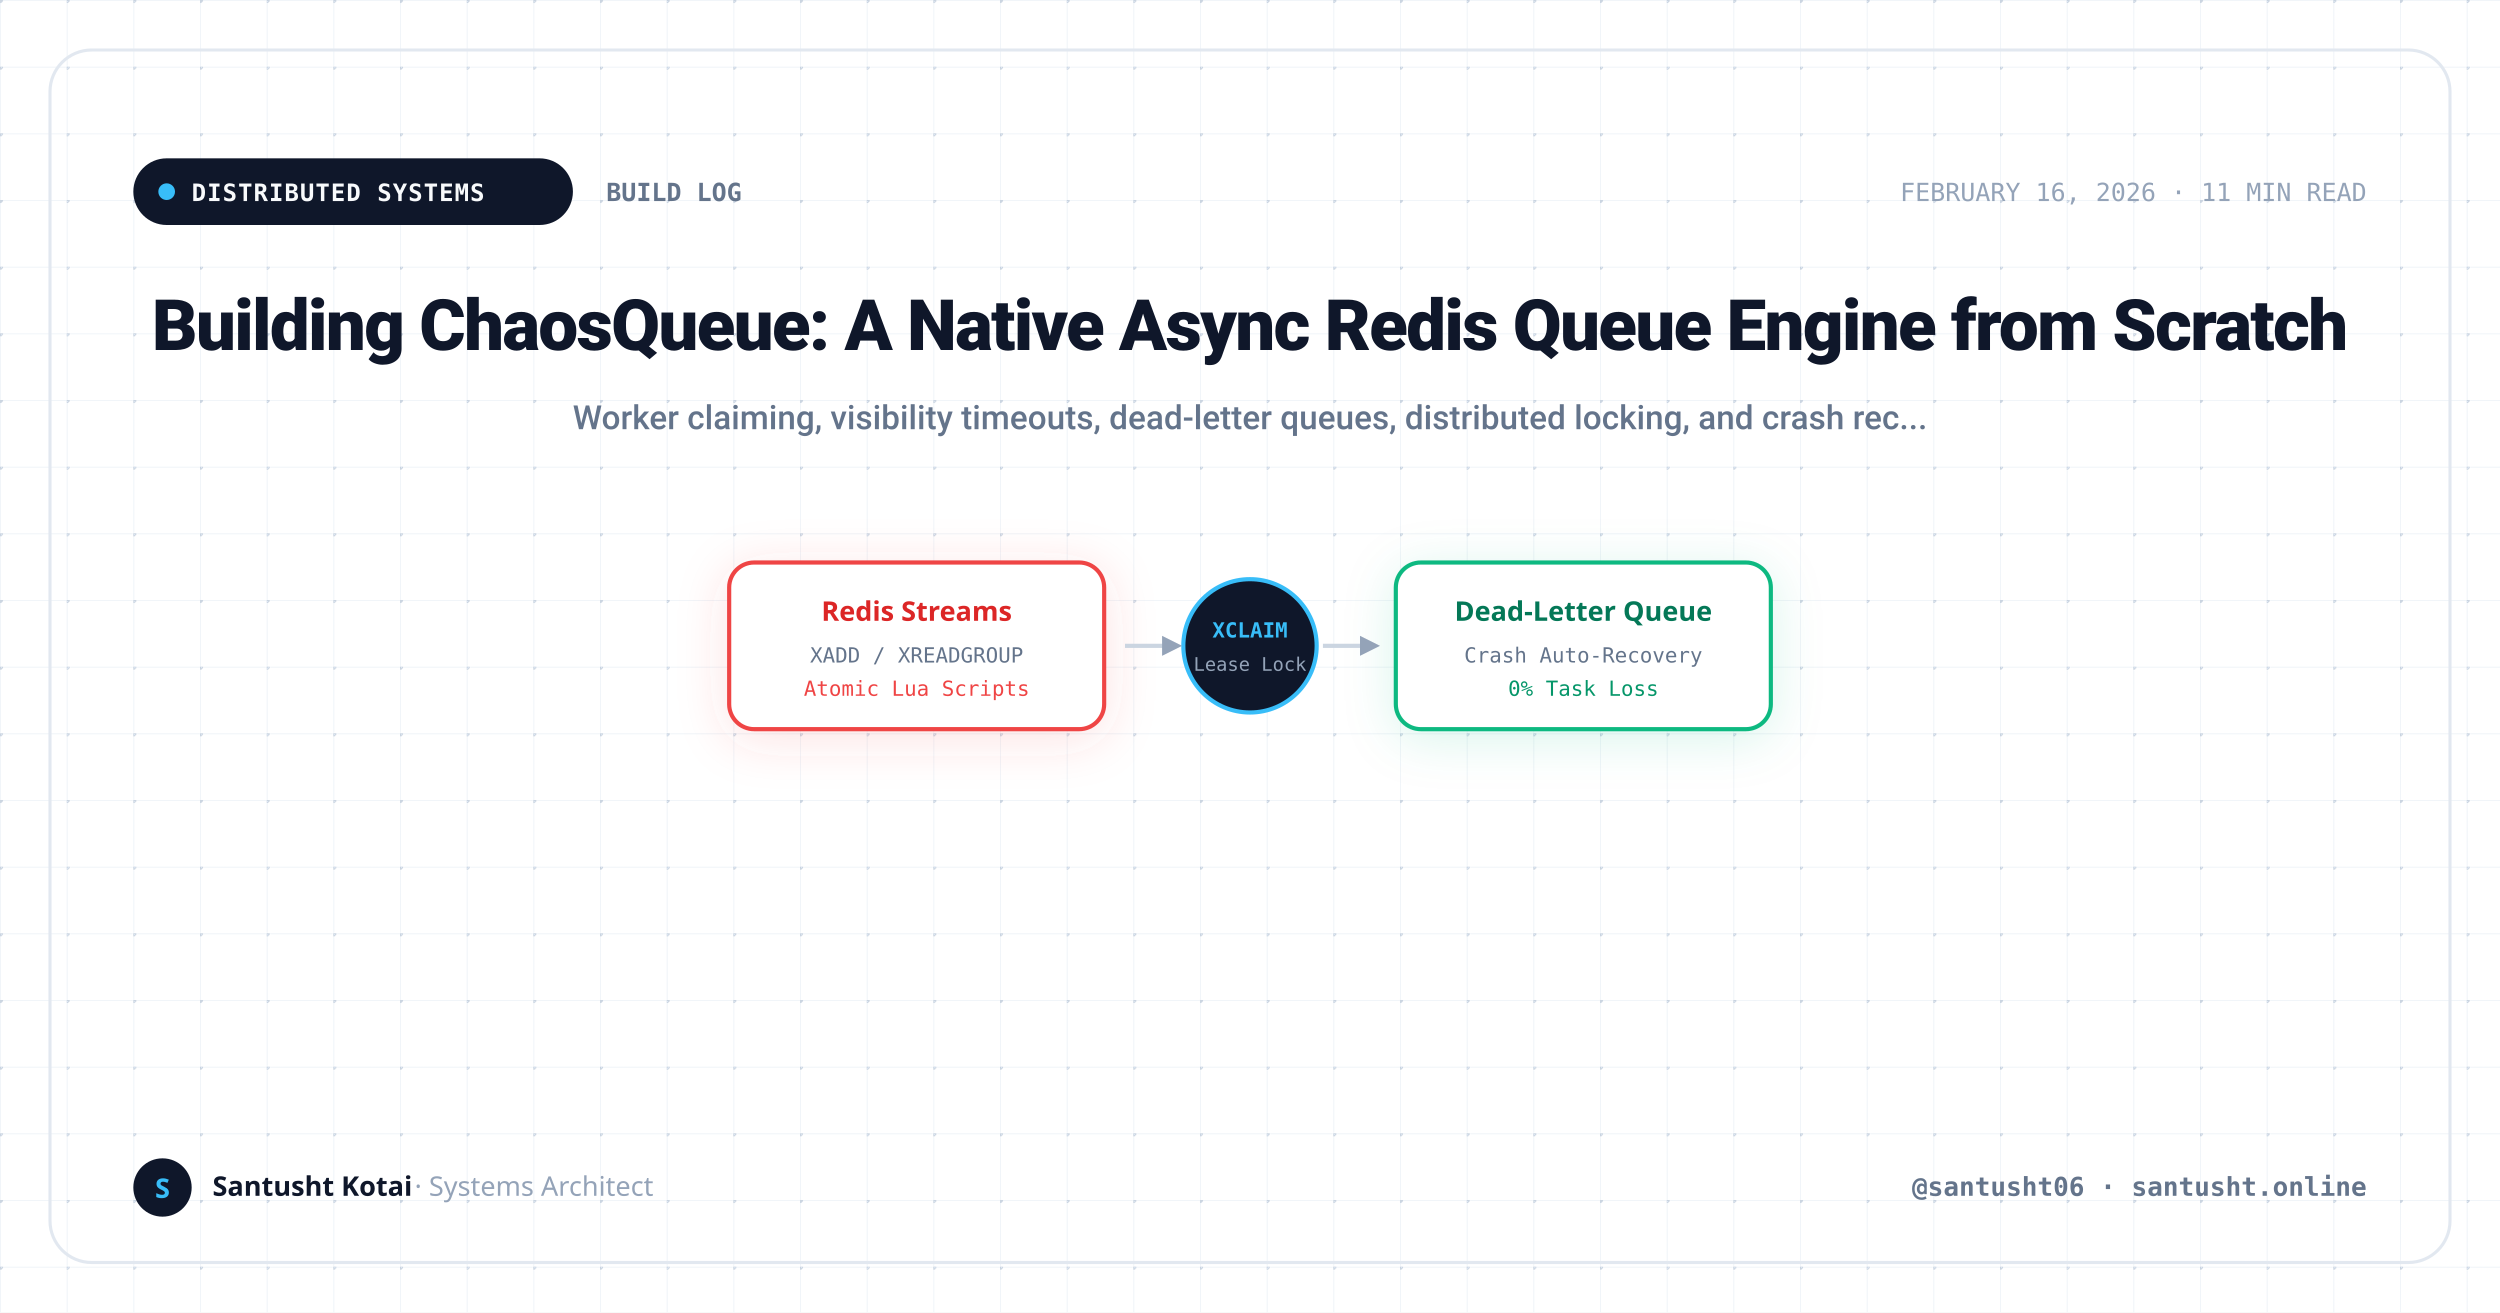
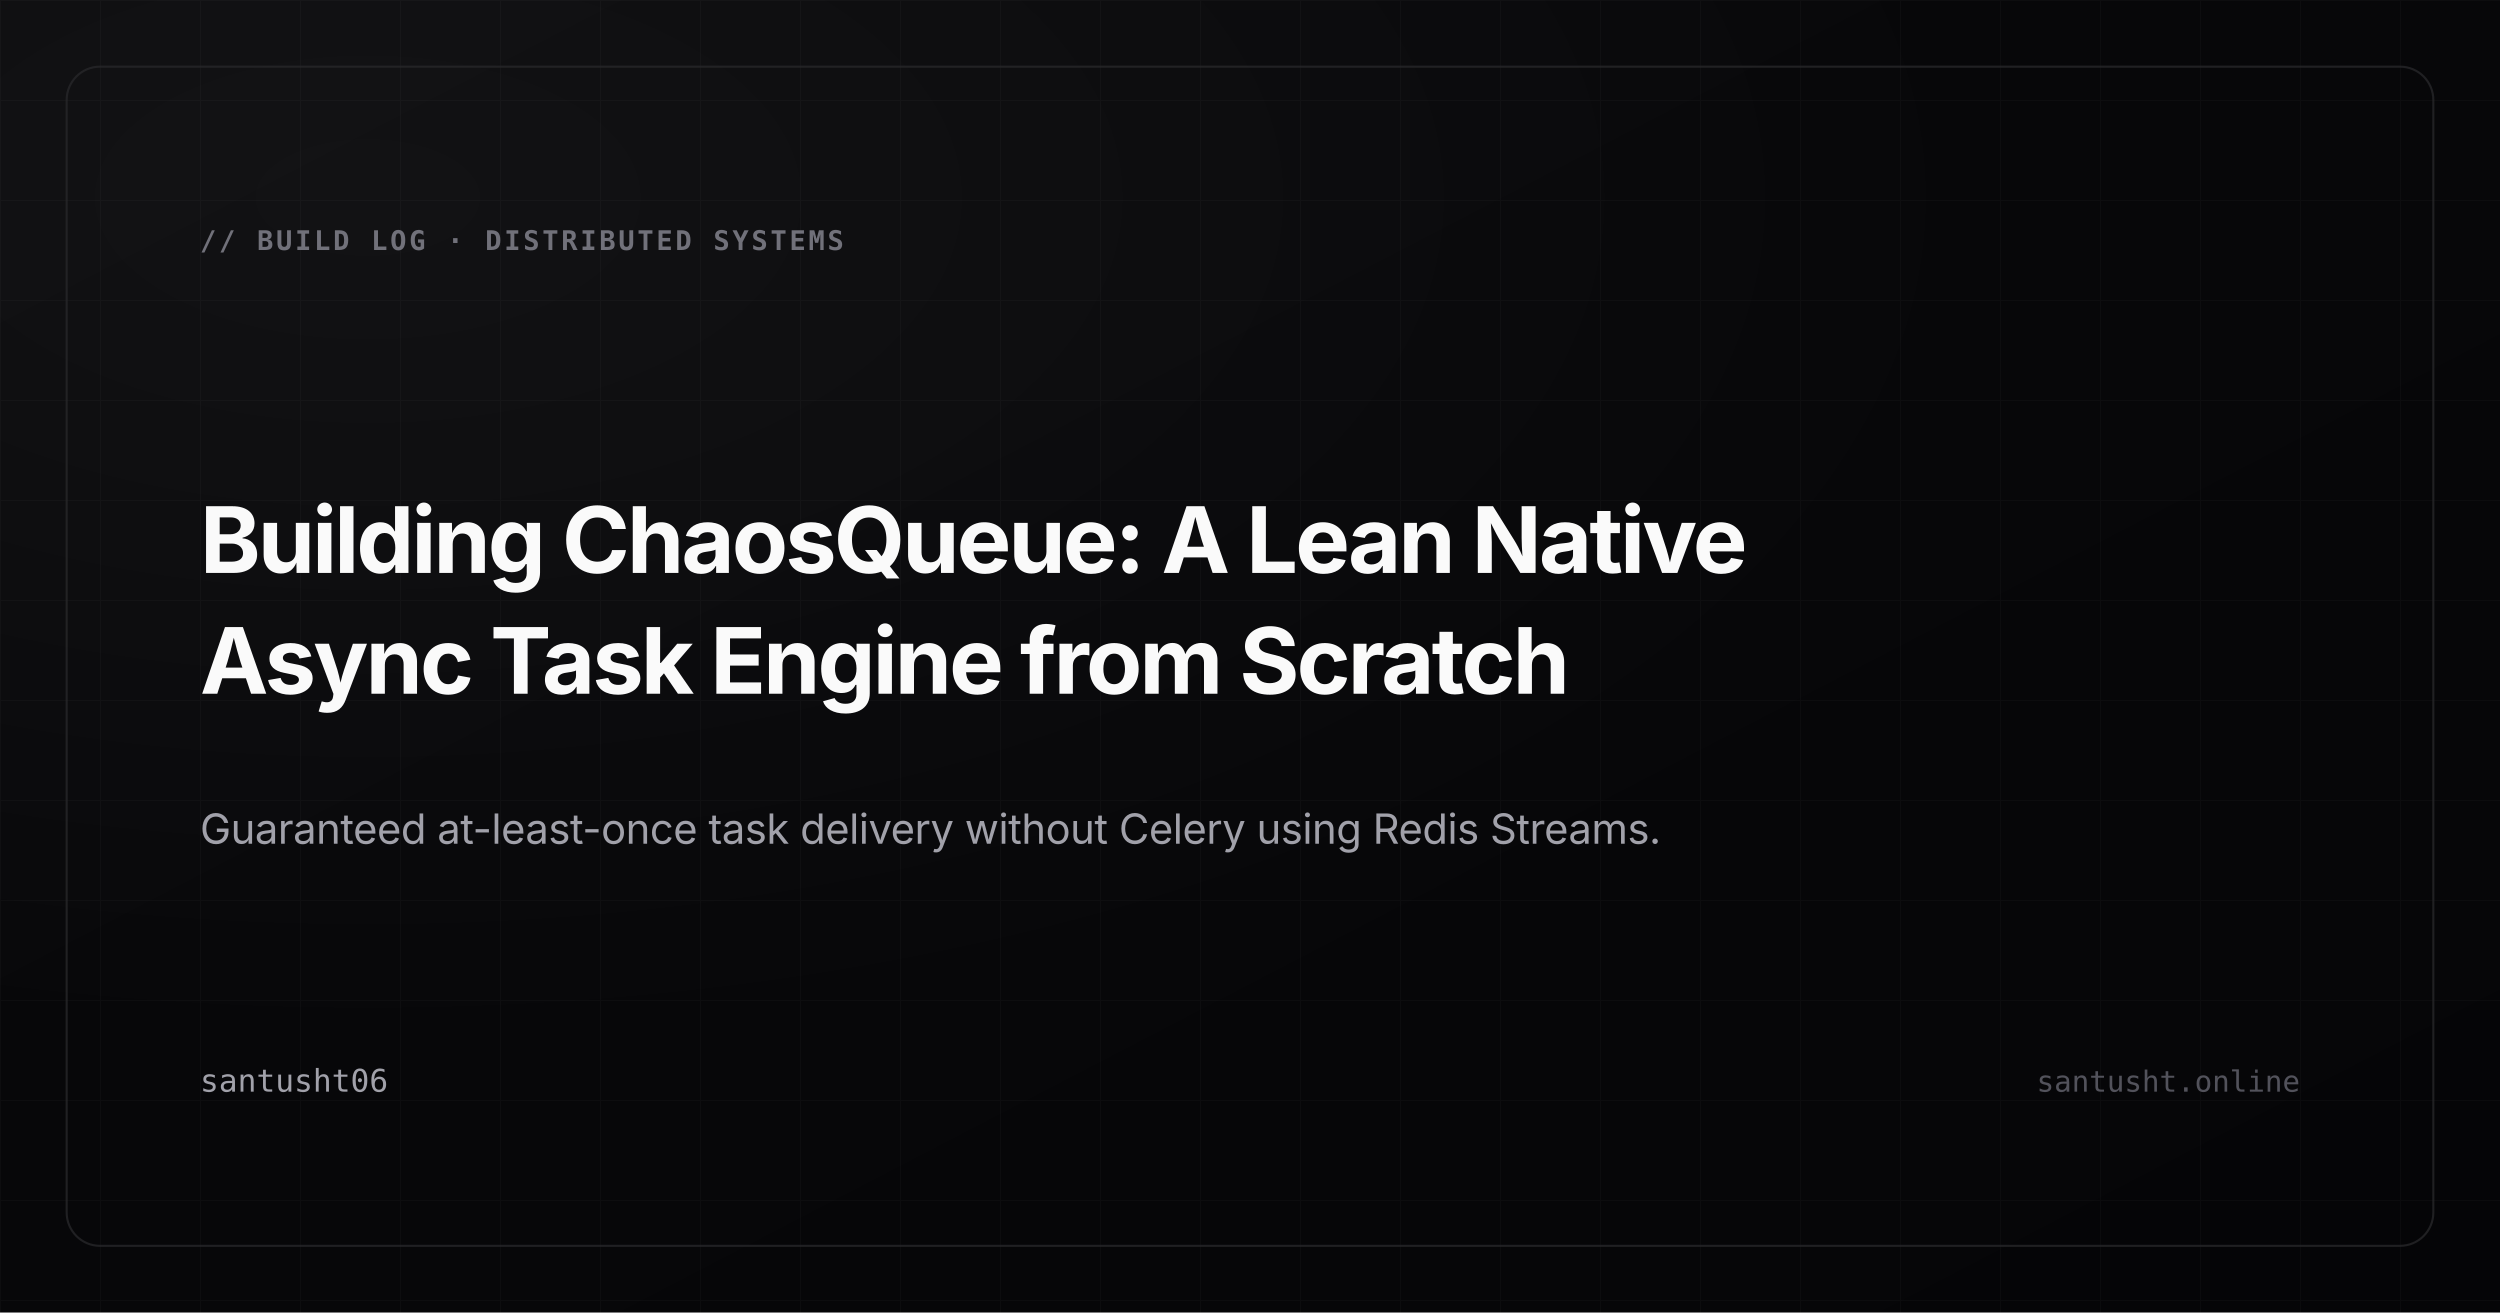
<svg xmlns="http://www.w3.org/2000/svg" viewBox="0 0 1200 630" width="1200" height="630">
  <defs>
-     <pattern id="grid" width="32" height="32" patternUnits="userSpaceOnUse">
-       <path d="M 32 0 L 0 0 0 32" fill="none" stroke="#f1f5f9" stroke-width="1" />
-       <circle cx="0" cy="0" r="1.5" fill="#cbd5e1" />
+     <linearGradient id="bgGradient" x1="0%" y1="0%" x2="100%" y2="100%">
+       <stop offset="0%" stop-color="#09090b" />
+       <stop offset="100%" stop-color="#050507" />
+     </linearGradient>
+     <radialGradient id="topGlow" cx="15%" cy="15%" r="65%">
+       <stop offset="0%" stop-color="#ffffff" stop-opacity="0.04" />
+       <stop offset="100%" stop-color="#ffffff" stop-opacity="0" />
+     </radialGradient>
+     <pattern id="cleanGrid" width="48" height="48" patternUnits="userSpaceOnUse">
+       <path d="M 48 0 L 0 0 0 48" fill="none" stroke="#ffffff" stroke-width="1" stroke-opacity="0.025" />
    </pattern>
-     <marker id="arrow" viewBox="0 0 10 10" refX="6" refY="5" markerWidth="6" markerHeight="6" orient="auto-start-reverse">
-       <path d="M 0 1 L 8 5 L 0 9 z" fill="#94a3b8" />
-     </marker>
-     <marker id="arrowGreen" viewBox="0 0 10 10" refX="6" refY="5" markerWidth="6" markerHeight="6" orient="auto-start-reverse">
-       <path d="M 0 1 L 8 5 L 0 9 z" fill="#10b981" />
-     </marker>
-     <marker id="arrowIndigo" viewBox="0 0 10 10" refX="6" refY="5" markerWidth="6" markerHeight="6" orient="auto-start-reverse">
-       <path d="M 0 1 L 8 5 L 0 9 z" fill="#6366f1" />
-     </marker>
  </defs>
-   <rect width="1200" height="630" fill="#ffffff" />
-   <rect width="1200" height="630" fill="url(#grid)" />
-   <rect x="24" y="24" width="1152" height="582" rx="20" fill="none" stroke="#e2e8f0" stroke-width="1.5" />
-   <g transform="translate(64, 76)">
-     <rect x="0" y="0" width="211" height="32" rx="16" fill="#0f172a" />
-     <circle cx="16" cy="16" r="4" fill="#38bdf8" />
-     <text x="28" y="20.5" font-family="Geist Mono, monospace" font-size="11.5" font-weight="700" fill="#f8fafc" letter-spacing="0.5">DISTRIBUTED SYSTEMS</text>
-     <text x="227" y="20.5" font-family="Geist Mono, monospace" font-size="12" font-weight="600" fill="#64748b">BUILD LOG</text>
-     <text x="1072" y="20.5" text-anchor="end" font-family="Geist Mono, monospace" font-size="12" font-weight="500" fill="#94a3b8">FEBRUARY 16, 2026 · 11 MIN READ</text>
+   <rect width="1200" height="630" fill="url(#bgGradient)" />
+   <rect width="1200" height="630" fill="url(#topGlow)" />
+   <rect width="1200" height="630" fill="url(#cleanGrid)" />
+   <rect x="32" y="32" width="1136" height="566" rx="16" fill="none" stroke="#27272a" stroke-width="1" stroke-opacity="0.8" />
+   <g transform="translate(96, 120)">
+     <text font-family="'Geist Mono', 'SF Mono', 'Fira Code', monospace" font-size="13" font-weight="600" fill="#71717a" letter-spacing="0.1em">// BUILD LOG · DISTRIBUTED SYSTEMS</text>
  </g>
-   <g transform="translate(600, 168)">
-     <text x="0" y="0" text-anchor="middle" font-family="-apple-system, BlinkMacSystemFont, 'Segoe UI', Roboto, sans-serif" font-size="34" font-weight="800" fill="#0f172a" letter-spacing="-0.8">
-       Building ChaosQueue: A Native Async Redis Queue Engine from Scratch
-     </text>
-     <text x="0" y="38" text-anchor="middle" font-family="-apple-system, BlinkMacSystemFont, 'Segoe UI', Roboto, sans-serif" font-size="16" font-weight="500" fill="#64748b">
-       Worker claiming, visibility timeouts, dead-letter queues, distributed locking, and crash rec...
-     </text>
+   <g>
+     <text x="96" y="275" font-family="-apple-system, BlinkMacSystemFont, 'Inter', 'Segoe UI', Roboto, sans-serif" font-size="44" font-weight="700" fill="#fafafa" letter-spacing="-0.03em">Building ChaosQueue: A Lean Native</text>
+     <text x="96" y="333" font-family="-apple-system, BlinkMacSystemFont, 'Inter', 'Segoe UI', Roboto, sans-serif" font-size="44" font-weight="700" fill="#fafafa" letter-spacing="-0.03em">Async Task Engine from Scratch</text>
+     <text x="96" y="405" font-family="-apple-system, BlinkMacSystemFont, 'Inter', 'Segoe UI', Roboto, sans-serif" font-size="20" font-weight="400" fill="#a1a1aa" letter-spacing="-0.01em">Guaranteed at-least-once task delivery without Celery using Redis Streams.</text>
  </g>
-   <g transform="translate(600, 310)">
-     <g transform="translate(-160, 0)">
-       <rect x="-90" y="-40" width="180" height="80" rx="12" fill="#fff" stroke="#ef4444" stroke-width="2" filter="drop-shadow(0 4px 12px rgba(239,68,68,0.15))" />
-       <text x="0" y="-12" text-anchor="middle" font-family="Geist, sans-serif" font-size="13" font-weight="700" fill="#dc2626">Redis Streams</text>
-       <text x="0" y="8" text-anchor="middle" font-family="Geist Mono, monospace" font-size="10" fill="#64748b">XADD / XREADGROUP</text>
-       <text x="0" y="24" text-anchor="middle" font-family="Geist Mono, monospace" font-size="10" fill="#ef4444">Atomic Lua Scripts</text>
-     </g>
-     <circle cx="0" cy="0" r="32" fill="#0f172a" stroke="#38bdf8" stroke-width="2" />
-     <text x="0" y="-4" text-anchor="middle" font-family="Geist Mono, monospace" font-size="10" font-weight="700" fill="#38bdf8">XCLAIM</text>
-     <text x="0" y="12" text-anchor="middle" font-family="Geist Mono, monospace" font-size="9" fill="#94a3b8">Lease Lock</text>
-     <g transform="translate(160, 0)">
-       <rect x="-90" y="-40" width="180" height="80" rx="12" fill="#fff" stroke="#10b981" stroke-width="2" filter="drop-shadow(0 4px 12px rgba(16,185,129,0.15))" />
-       <text x="0" y="-12" text-anchor="middle" font-family="Geist, sans-serif" font-size="13" font-weight="700" fill="#047857">Dead-Letter Queue</text>
-       <text x="0" y="8" text-anchor="middle" font-family="Geist Mono, monospace" font-size="10" fill="#64748b">Crash Auto-Recovery</text>
-       <text x="0" y="24" text-anchor="middle" font-family="Geist Mono, monospace" font-size="10" fill="#059669">0% Task Loss</text>
-     </g>
-     <path d="M-60 0 L-35 0" stroke="#cbd5e1" stroke-width="2" marker-end="url(#arrow)" />
-     <path d="M35 0 L60 0" stroke="#cbd5e1" stroke-width="2" marker-end="url(#arrow)" />
-   </g>
-   <g transform="translate(64, 556)">
-     <circle cx="14" cy="14" r="14" fill="#0f172a" />
-     <text x="14" y="19" text-anchor="middle" font-family="Geist, sans-serif" font-size="13" font-weight="800" fill="#38bdf8">S</text>
-     <text x="38" y="18" font-family="Geist, sans-serif" font-size="13" font-weight="700" fill="#0f172a">Santusht Kotai</text>
-     <text x="135" y="18" font-family="Geist, sans-serif" font-size="13" font-weight="400" fill="#94a3b8">· Systems Architect</text>
-     <text x="1072" y="18" text-anchor="end" font-family="Geist Mono, monospace" font-size="12.5" font-weight="600" fill="#64748b">@santusht06 · santusht.online</text>
+   <g transform="translate(96, 524)">
+     <text font-family="'Geist Mono', 'SF Mono', 'Fira Code', monospace" font-size="15" font-weight="500" fill="#a1a1aa">santusht06</text>
+     <text x="1008" y="0" text-anchor="end" font-family="'Geist Mono', 'SF Mono', 'Fira Code', monospace" font-size="14" font-weight="400" fill="#52525b">santusht.online</text>
  </g>
</svg>
